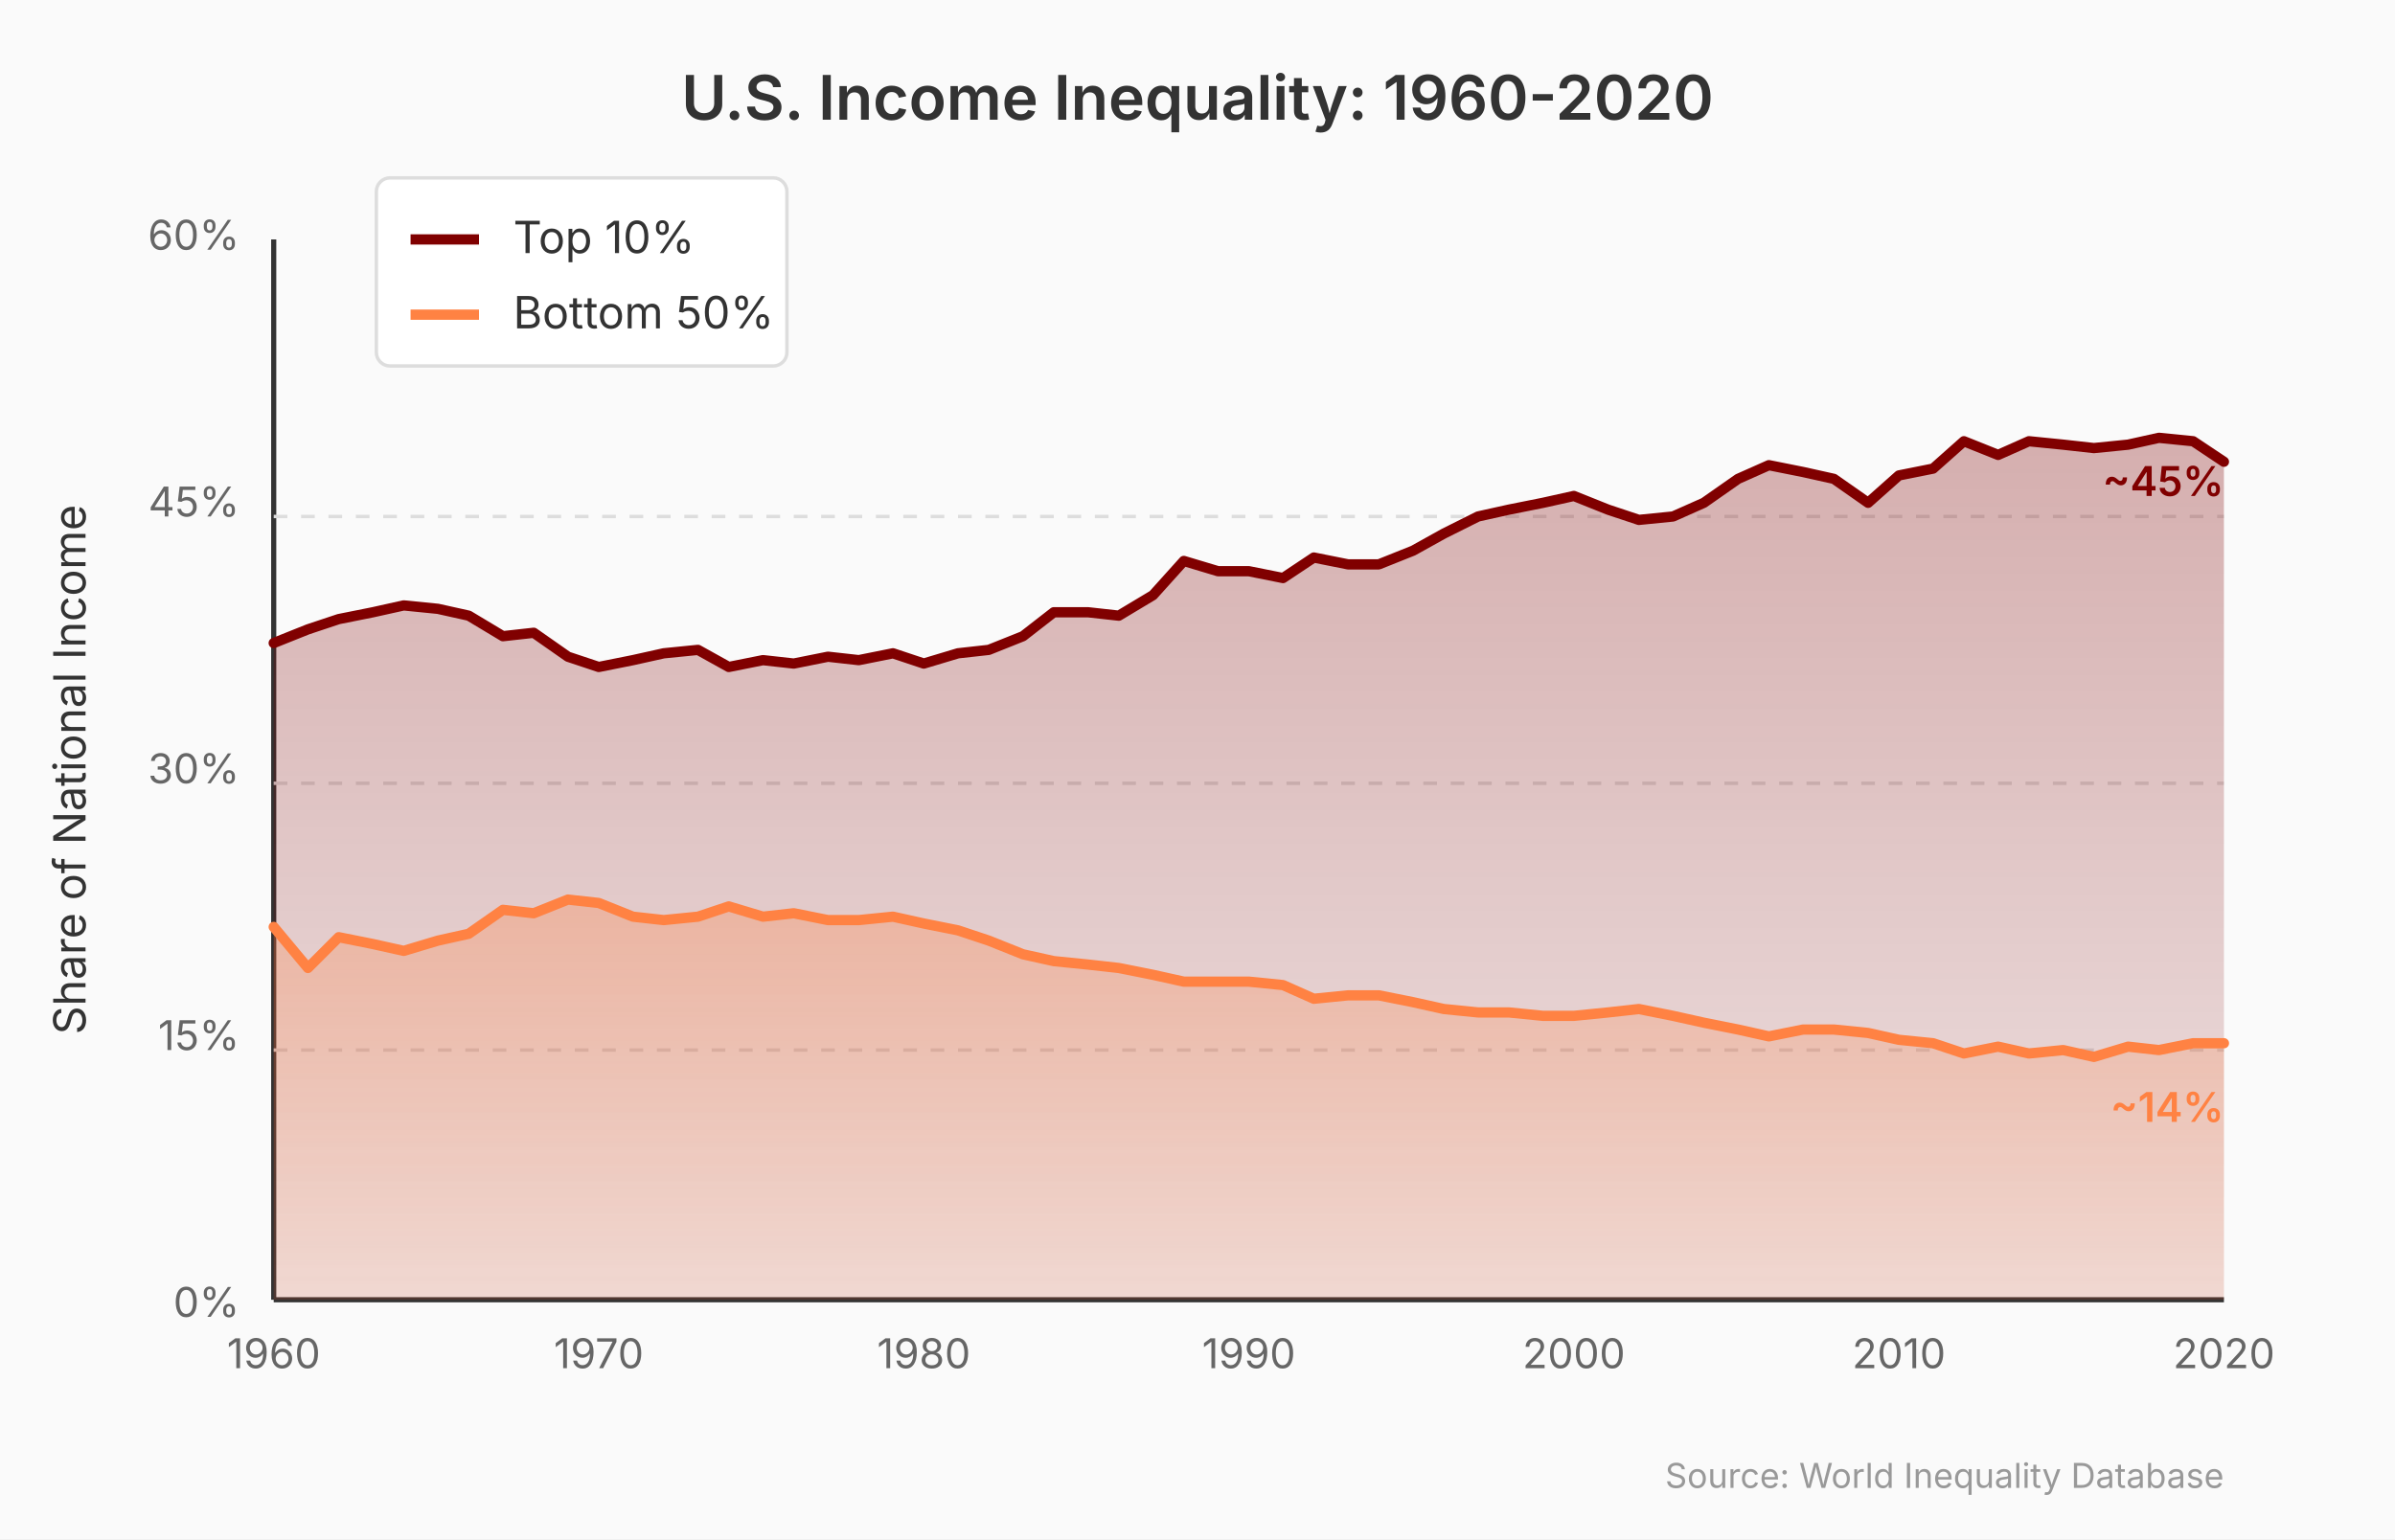
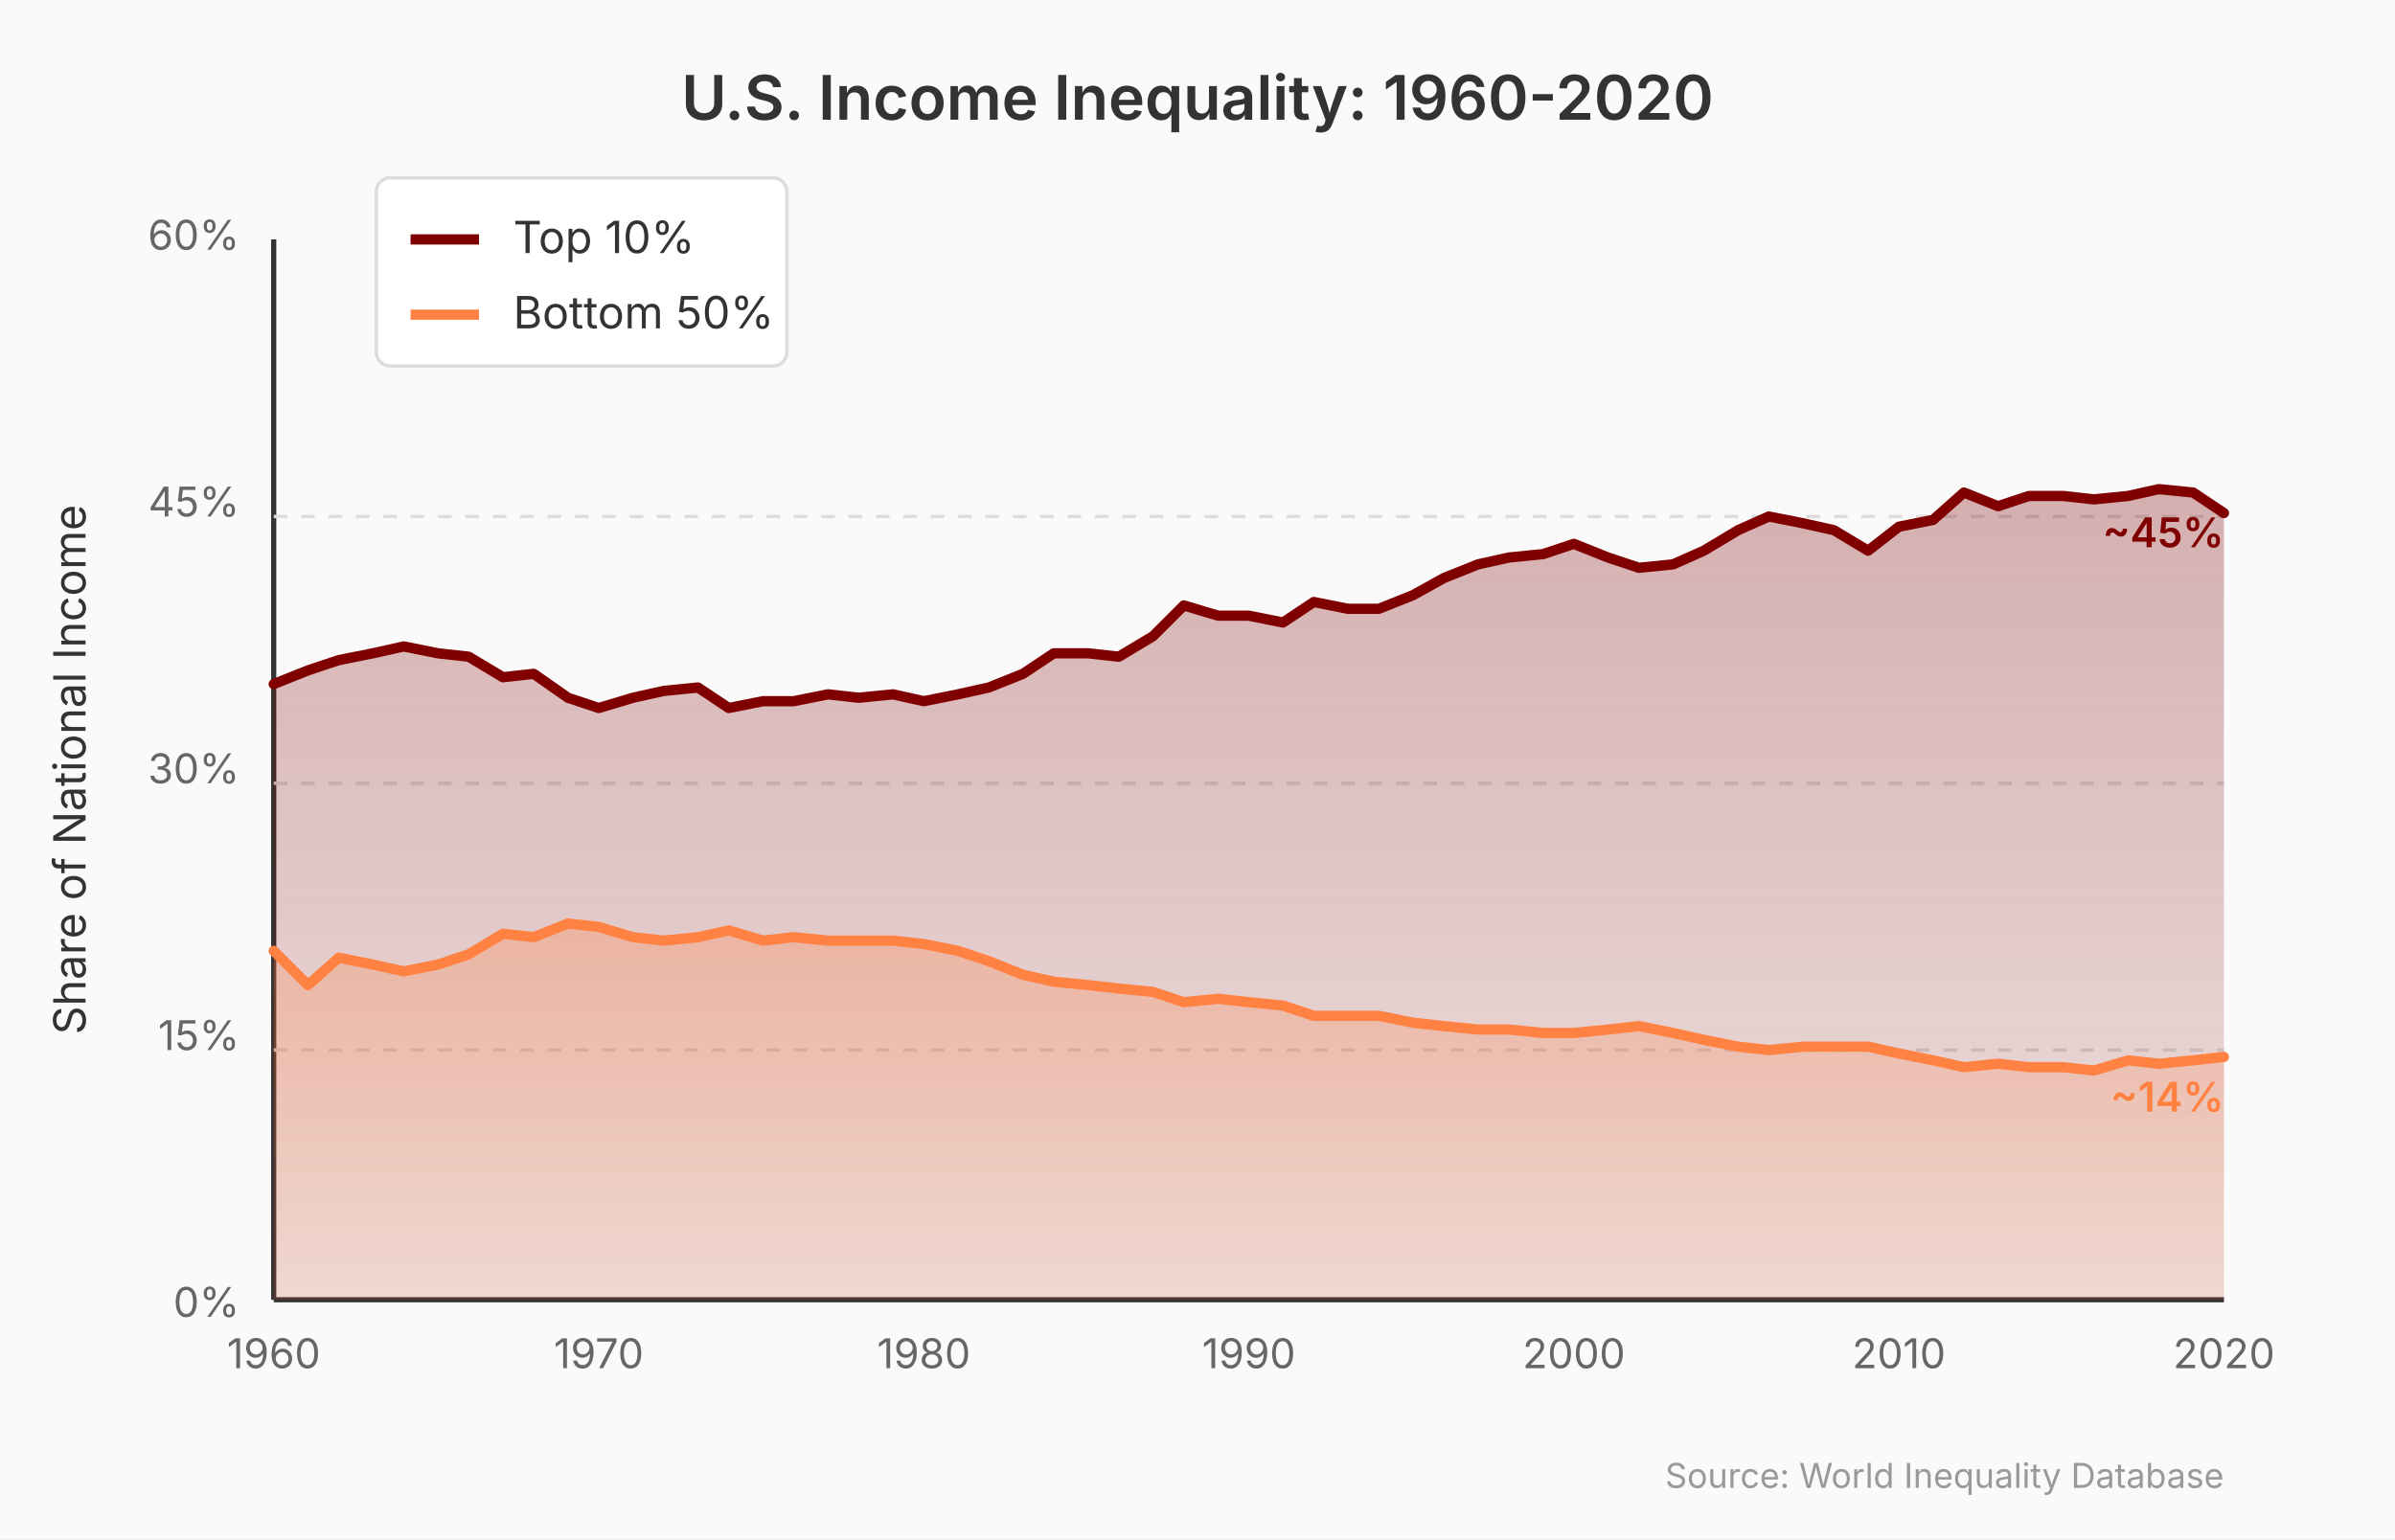
<svg xmlns="http://www.w3.org/2000/svg" viewBox="0 0 700 450">
  <defs>
    <linearGradient id="topGrad" x1="0%" y1="0%" x2="0%" y2="100%">
      <stop offset="0%" style="stop-color:#800000;stop-opacity:0.3" />
      <stop offset="100%" style="stop-color:#800000;stop-opacity:0.1" />
    </linearGradient>
    <linearGradient id="bottomGrad" x1="0%" y1="0%" x2="0%" y2="100%">
      <stop offset="0%" style="stop-color:#ff8243;stop-opacity:0.3" />
      <stop offset="100%" style="stop-color:#ff8243;stop-opacity:0.1" />
    </linearGradient>
  </defs>
  <rect width="700" height="450" fill="#fafafa" />
  <text x="350" y="35" text-anchor="middle" font-family="Inter, sans-serif" font-size="18" font-weight="600" fill="#333">
    U.S. Income Inequality: 1960-2020
  </text>
  <line x1="80" y1="380" x2="650" y2="380" stroke="#333" stroke-width="1.5" />
  <line x1="80" y1="380" x2="80" y2="70" stroke="#333" stroke-width="1.5" />
  <text x="70" y="385" text-anchor="end" font-family="Inter, sans-serif" font-size="12" fill="#666">0%</text>
  <text x="70" y="307" text-anchor="end" font-family="Inter, sans-serif" font-size="12" fill="#666">15%</text>
  <text x="70" y="229" text-anchor="end" font-family="Inter, sans-serif" font-size="12" fill="#666">30%</text>
  <text x="70" y="151" text-anchor="end" font-family="Inter, sans-serif" font-size="12" fill="#666">45%</text>
  <text x="70" y="73" text-anchor="end" font-family="Inter, sans-serif" font-size="12" fill="#666">60%</text>
  <text x="25" y="225" text-anchor="middle" font-family="Inter, sans-serif" font-size="13" fill="#333" transform="rotate(-90 25 225)">
    Share of National Income
  </text>
  <text x="80" y="400" text-anchor="middle" font-family="Inter, sans-serif" font-size="12" fill="#666">1960</text>
  <text x="175" y="400" text-anchor="middle" font-family="Inter, sans-serif" font-size="12" fill="#666">1970</text>
  <text x="270" y="400" text-anchor="middle" font-family="Inter, sans-serif" font-size="12" fill="#666">1980</text>
  <text x="365" y="400" text-anchor="middle" font-family="Inter, sans-serif" font-size="12" fill="#666">1990</text>
  <text x="460" y="400" text-anchor="middle" font-family="Inter, sans-serif" font-size="12" fill="#666">2000</text>
  <text x="555" y="400" text-anchor="middle" font-family="Inter, sans-serif" font-size="12" fill="#666">2010</text>
  <text x="650" y="400" text-anchor="middle" font-family="Inter, sans-serif" font-size="12" fill="#666">2020</text>
  <line x1="80" y1="307" x2="650" y2="307" stroke="#ddd" stroke-width="1" stroke-dasharray="4,4" />
  <line x1="80" y1="229" x2="650" y2="229" stroke="#ddd" stroke-width="1" stroke-dasharray="4,4" />
  <line x1="80" y1="151" x2="650" y2="151" stroke="#ddd" stroke-width="1" stroke-dasharray="4,4" />
-   <path d="M80,188 L90,184 L99,181 L109,179 L118,177          L128,178 L137,180 L147,186 L156,185 L166,192          L175,195 L185,193 L194,191 L204,190 L213,195          L223,193 L232,194 L242,192 L251,193 L261,191          L270,194 L280,191 L289,190 L299,186 L308,179          L318,179 L327,180 L337,174 L346,164 L356,167          L365,167 L375,169 L384,163 L394,165 L403,165          L413,161 L422,156 L432,151 L441,149 L451,147          L460,145 L470,149 L479,152 L489,151 L498,147          L508,140 L517,136 L527,138 L536,140 L546,147          L555,139 L565,137 L574,129 L584,133 L593,129          L603,130 L612,131 L622,130 L631,128 L641,129          L650,135          L650,380 L80,380 Z" fill="url(#topGrad)" />
-   <path d="M80,188 L90,184 L99,181 L109,179 L118,177          L128,178 L137,180 L147,186 L156,185 L166,192          L175,195 L185,193 L194,191 L204,190 L213,195          L223,193 L232,194 L242,192 L251,193 L261,191          L270,194 L280,191 L289,190 L299,186 L308,179          L318,179 L327,180 L337,174 L346,164 L356,167          L365,167 L375,169 L384,163 L394,165 L403,165          L413,161 L422,156 L432,151 L441,149 L451,147          L460,145 L470,149 L479,152 L489,151 L498,147          L508,140 L517,136 L527,138 L536,140 L546,147          L555,139 L565,137 L574,129 L584,133 L593,129          L603,130 L612,131 L622,130 L631,128 L641,129          L650,135" fill="none" stroke="#800000" stroke-width="3" stroke-linecap="round" stroke-linejoin="round" />
-   <path d="M80,271 L90,283 L99,274 L109,276 L118,278          L128,275 L137,273 L147,266 L156,267 L166,263          L175,264 L185,268 L194,269 L204,268 L213,265          L223,268 L232,267 L242,269 L251,269 L261,268          L270,270 L280,272 L289,275 L299,279 L308,281          L318,282 L327,283 L337,285 L346,287 L356,287          L365,287 L375,288 L384,292 L394,291 L403,291          L413,293 L422,295 L432,296 L441,296 L451,297          L460,297 L470,296 L479,295 L489,297 L498,299          L508,301 L517,303 L527,301 L536,301 L546,302          L555,304 L565,305 L574,308 L584,306 L593,308          L603,307 L612,309 L622,306 L631,307 L641,305          L650,305          L650,380 L80,380 Z" fill="url(#bottomGrad)" />
-   <path d="M80,271 L90,283 L99,274 L109,276 L118,278          L128,275 L137,273 L147,266 L156,267 L166,263          L175,264 L185,268 L194,269 L204,268 L213,265          L223,268 L232,267 L242,269 L251,269 L261,268          L270,270 L280,272 L289,275 L299,279 L308,281          L318,282 L327,283 L337,285 L346,287 L356,287          L365,287 L375,288 L384,292 L394,291 L403,291          L413,293 L422,295 L432,296 L441,296 L451,297          L460,297 L470,296 L479,295 L489,297 L498,299          L508,301 L517,303 L527,301 L536,301 L546,302          L555,304 L565,305 L574,308 L584,306 L593,308          L603,307 L612,309 L622,306 L631,307 L641,305          L650,305" fill="none" stroke="#ff8243" stroke-width="3" stroke-linecap="round" stroke-linejoin="round" />
+   <path d="M80,200 L90,196 L99,193 L109,191 L118,189            L128,191 L137,192 L147,198 L156,197 L166,204            L175,207 L185,204 L194,202 L204,201 L213,207            L223,205 L232,205 L242,203 L251,204 L261,203            L270,205 L280,203 L289,201 L299,197 L308,191            L318,191 L327,192 L337,186 L346,177 L356,180            L365,180 L375,182 L384,176 L394,178 L403,178            L413,174 L422,169 L432,165 L441,163 L451,162            L460,159 L470,163 L479,166 L489,165 L498,161            L508,155 L517,151 L527,153 L536,155 L546,161            L555,154 L565,152 L574,144 L584,148 L593,145            L603,145 L612,146 L622,145 L631,143 L641,144            L650,150            L650,380 L80,380 Z" fill="url(#topGrad)" />
+   <path d="M80,200 L90,196 L99,193 L109,191 L118,189            L128,191 L137,192 L147,198 L156,197 L166,204            L175,207 L185,204 L194,202 L204,201 L213,207            L223,205 L232,205 L242,203 L251,204 L261,203            L270,205 L280,203 L289,201 L299,197 L308,191            L318,191 L327,192 L337,186 L346,177 L356,180            L365,180 L375,182 L384,176 L394,178 L403,178            L413,174 L422,169 L432,165 L441,163 L451,162            L460,159 L470,163 L479,166 L489,165 L498,161            L508,155 L517,151 L527,153 L536,155 L546,161            L555,154 L565,152 L574,144 L584,148 L593,145            L603,145 L612,146 L622,145 L631,143 L641,144            L650,150" fill="none" stroke="#800000" stroke-width="3" stroke-linecap="round" stroke-linejoin="round" />
+   <path d="M80,278 L90,288 L99,280 L109,282 L118,284            L128,282 L137,279 L147,273 L156,274 L166,270            L175,271 L185,274 L194,275 L204,274 L213,272            L223,275 L232,274 L242,275 L251,275 L261,275            L270,276 L280,278 L289,281 L299,285 L308,287            L318,288 L327,289 L337,290 L346,293 L356,292            L365,293 L375,294 L384,297 L394,297 L403,297            L413,299 L422,300 L432,301 L441,301 L451,302            L460,302 L470,301 L479,300 L489,302 L498,304            L508,306 L517,307 L527,306 L536,306 L546,306            L555,308 L565,310 L574,312 L584,311 L593,312            L603,312 L612,313 L622,310 L631,311 L641,310            L650,309            L650,380 L80,380 Z" fill="url(#bottomGrad)" />
+   <path d="M80,278 L90,288 L99,280 L109,282 L118,284            L128,282 L137,279 L147,273 L156,274 L166,270            L175,271 L185,274 L194,275 L204,274 L213,272            L223,275 L232,274 L242,275 L251,275 L261,275            L270,276 L280,278 L289,281 L299,285 L308,287            L318,288 L327,289 L337,290 L346,293 L356,292            L365,293 L375,294 L384,297 L394,297 L403,297            L413,299 L422,300 L432,301 L441,301 L451,302            L460,302 L470,301 L479,300 L489,302 L498,304            L508,306 L517,307 L527,306 L536,306 L546,306            L555,308 L565,310 L574,312 L584,311 L593,312            L603,312 L612,313 L622,310 L631,311 L641,310            L650,309" fill="none" stroke="#ff8243" stroke-width="3" stroke-linecap="round" stroke-linejoin="round" />
  <rect x="110" y="52" width="120" height="55" fill="white" stroke="#ddd" rx="4" />
  <line x1="120" y1="70" x2="140" y2="70" stroke="#800000" stroke-width="3" />
  <text x="150" y="74" font-family="Inter, sans-serif" font-size="13" fill="#333">Top 10%</text>
  <line x1="120" y1="92" x2="140" y2="92" stroke="#ff8243" stroke-width="3" />
  <text x="150" y="96" font-family="Inter, sans-serif" font-size="13" fill="#333">Bottom 50%</text>
-   <text x="650" y="145" text-anchor="end" font-family="Inter, sans-serif" font-size="12" font-weight="600" fill="#800000">~45%</text>
-   <text x="650" y="328" text-anchor="end" font-family="Inter, sans-serif" font-size="12" font-weight="600" fill="#ff8243">~14%</text>
+   <text x="650" y="160" text-anchor="end" font-family="Inter, sans-serif" font-size="12" font-weight="600" fill="#800000">~45%</text>
+   <text x="650" y="325" text-anchor="end" font-family="Inter, sans-serif" font-size="12" font-weight="600" fill="#ff8243">~14%</text>
  <text x="650" y="435" text-anchor="end" font-family="Inter, sans-serif" font-size="10" fill="#999">
    Source: World Inequality Database
  </text>
</svg>
